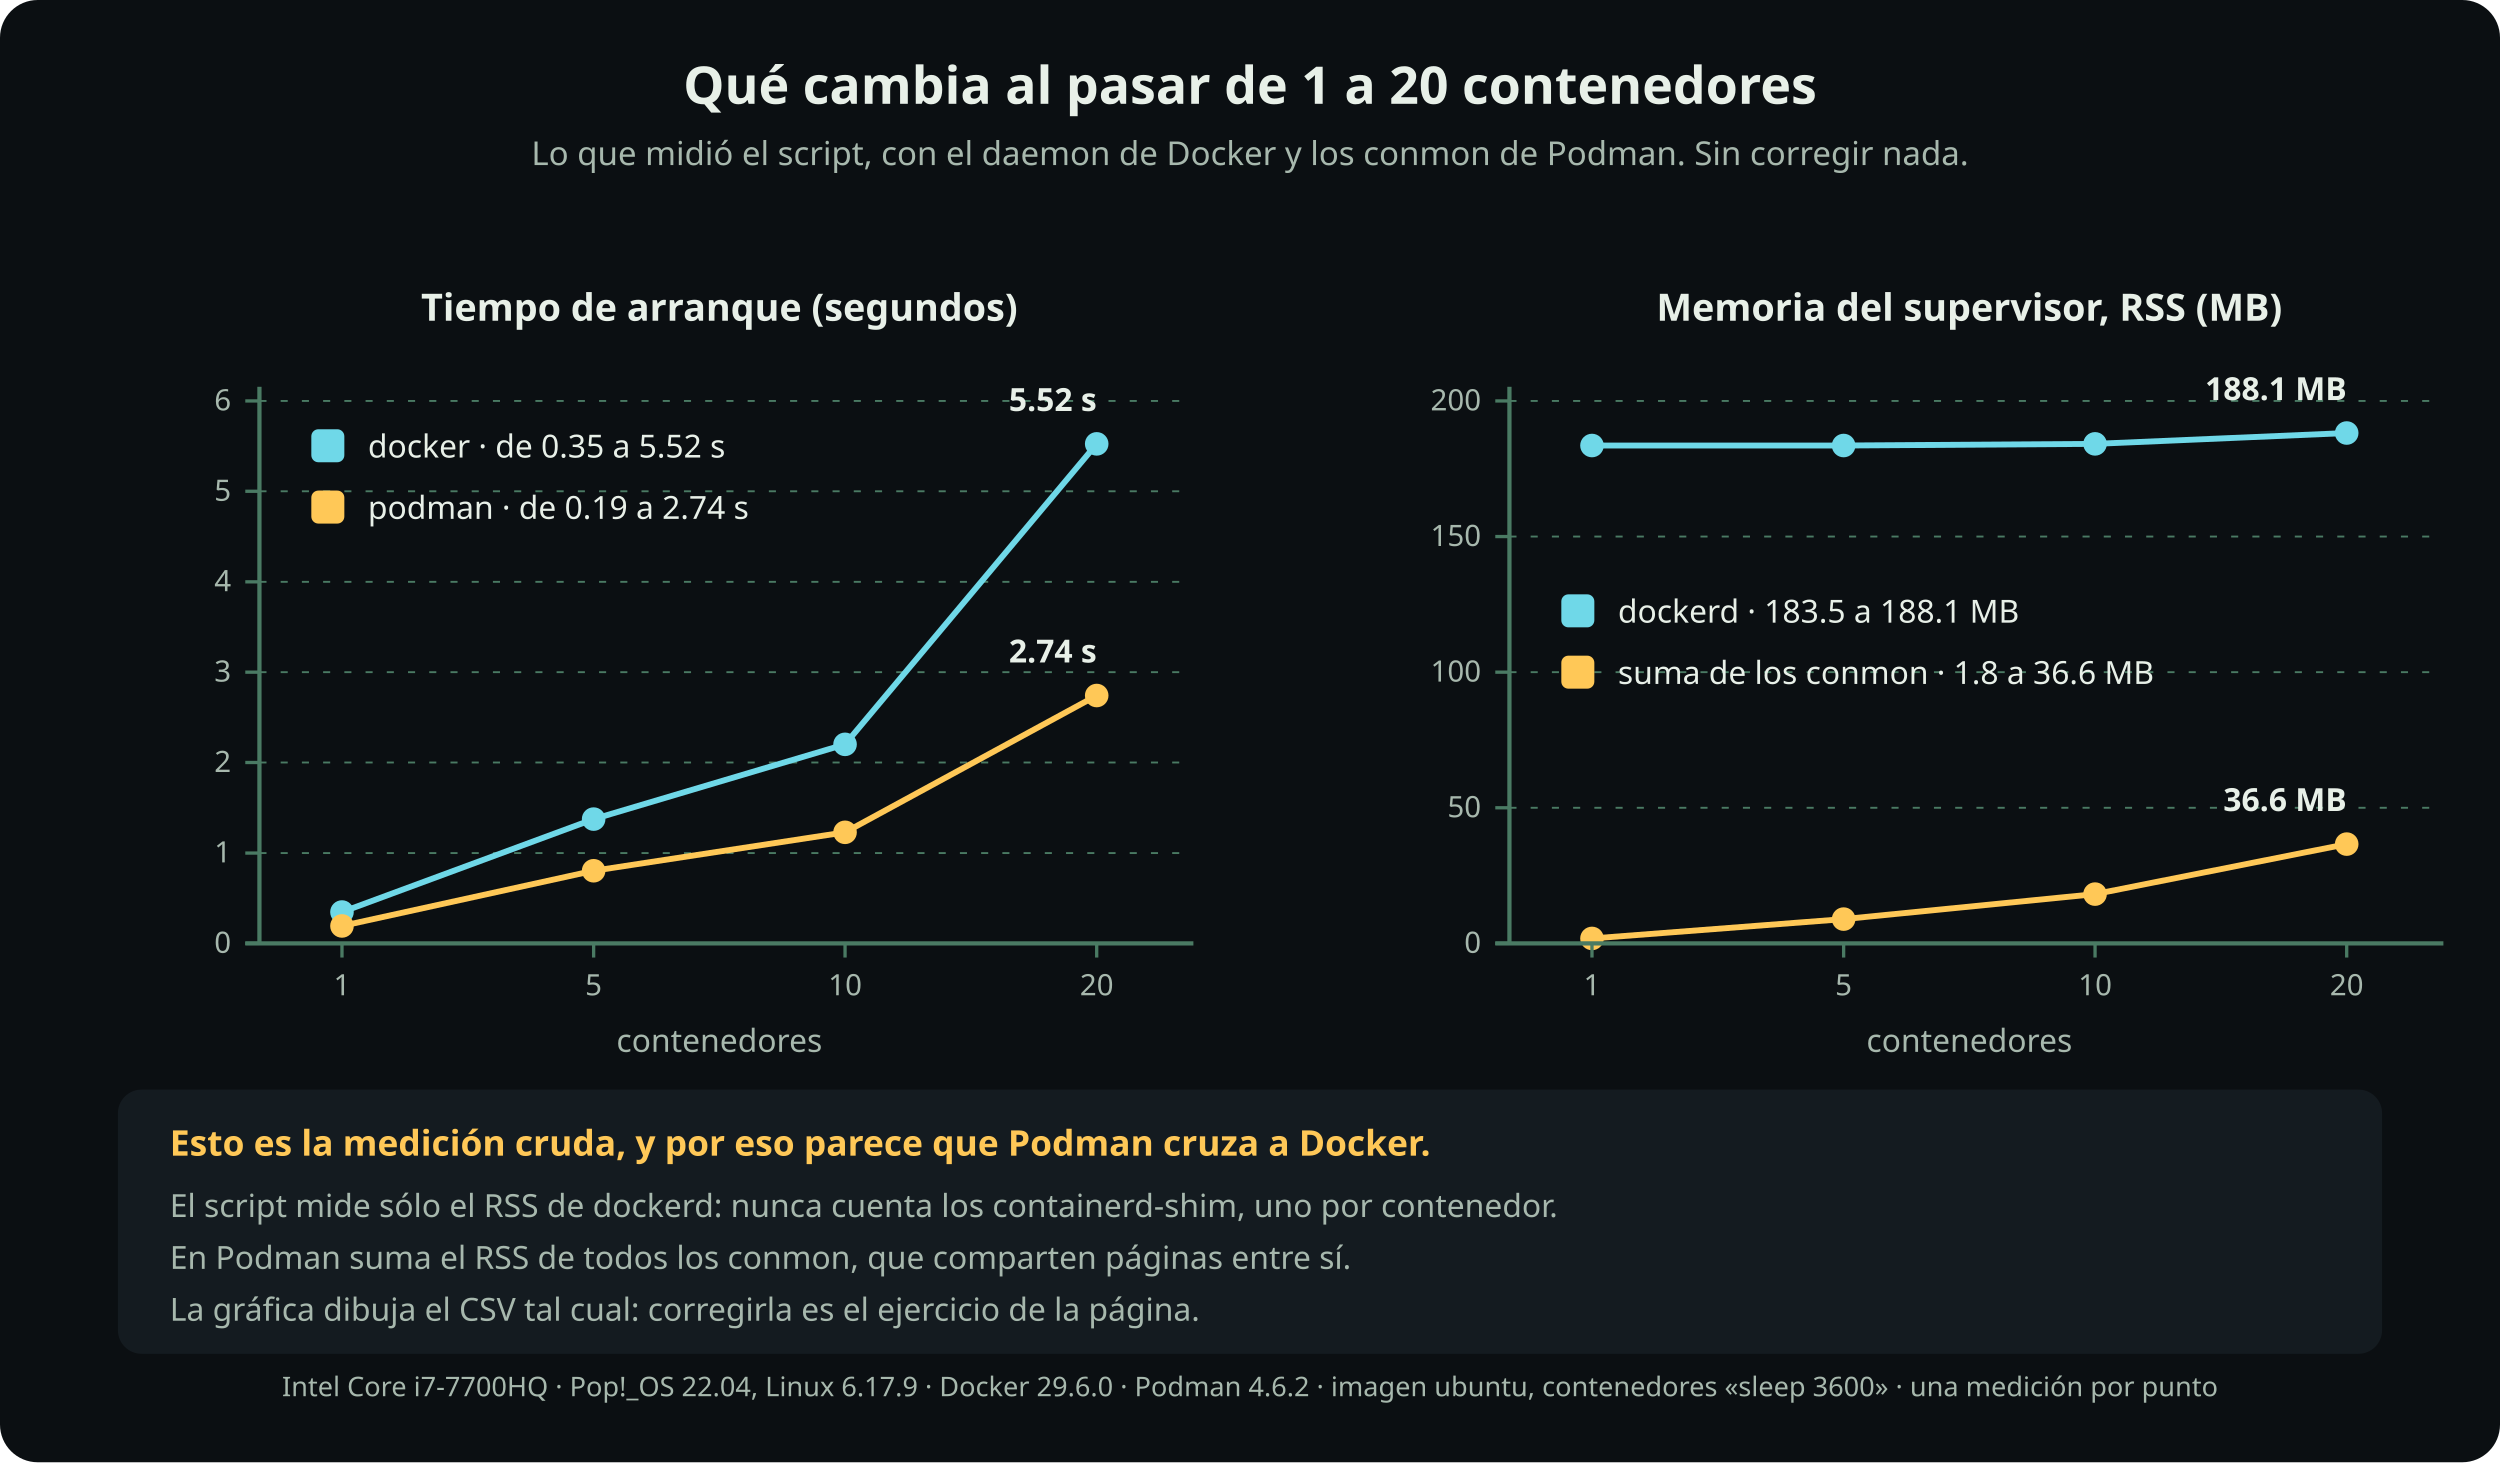
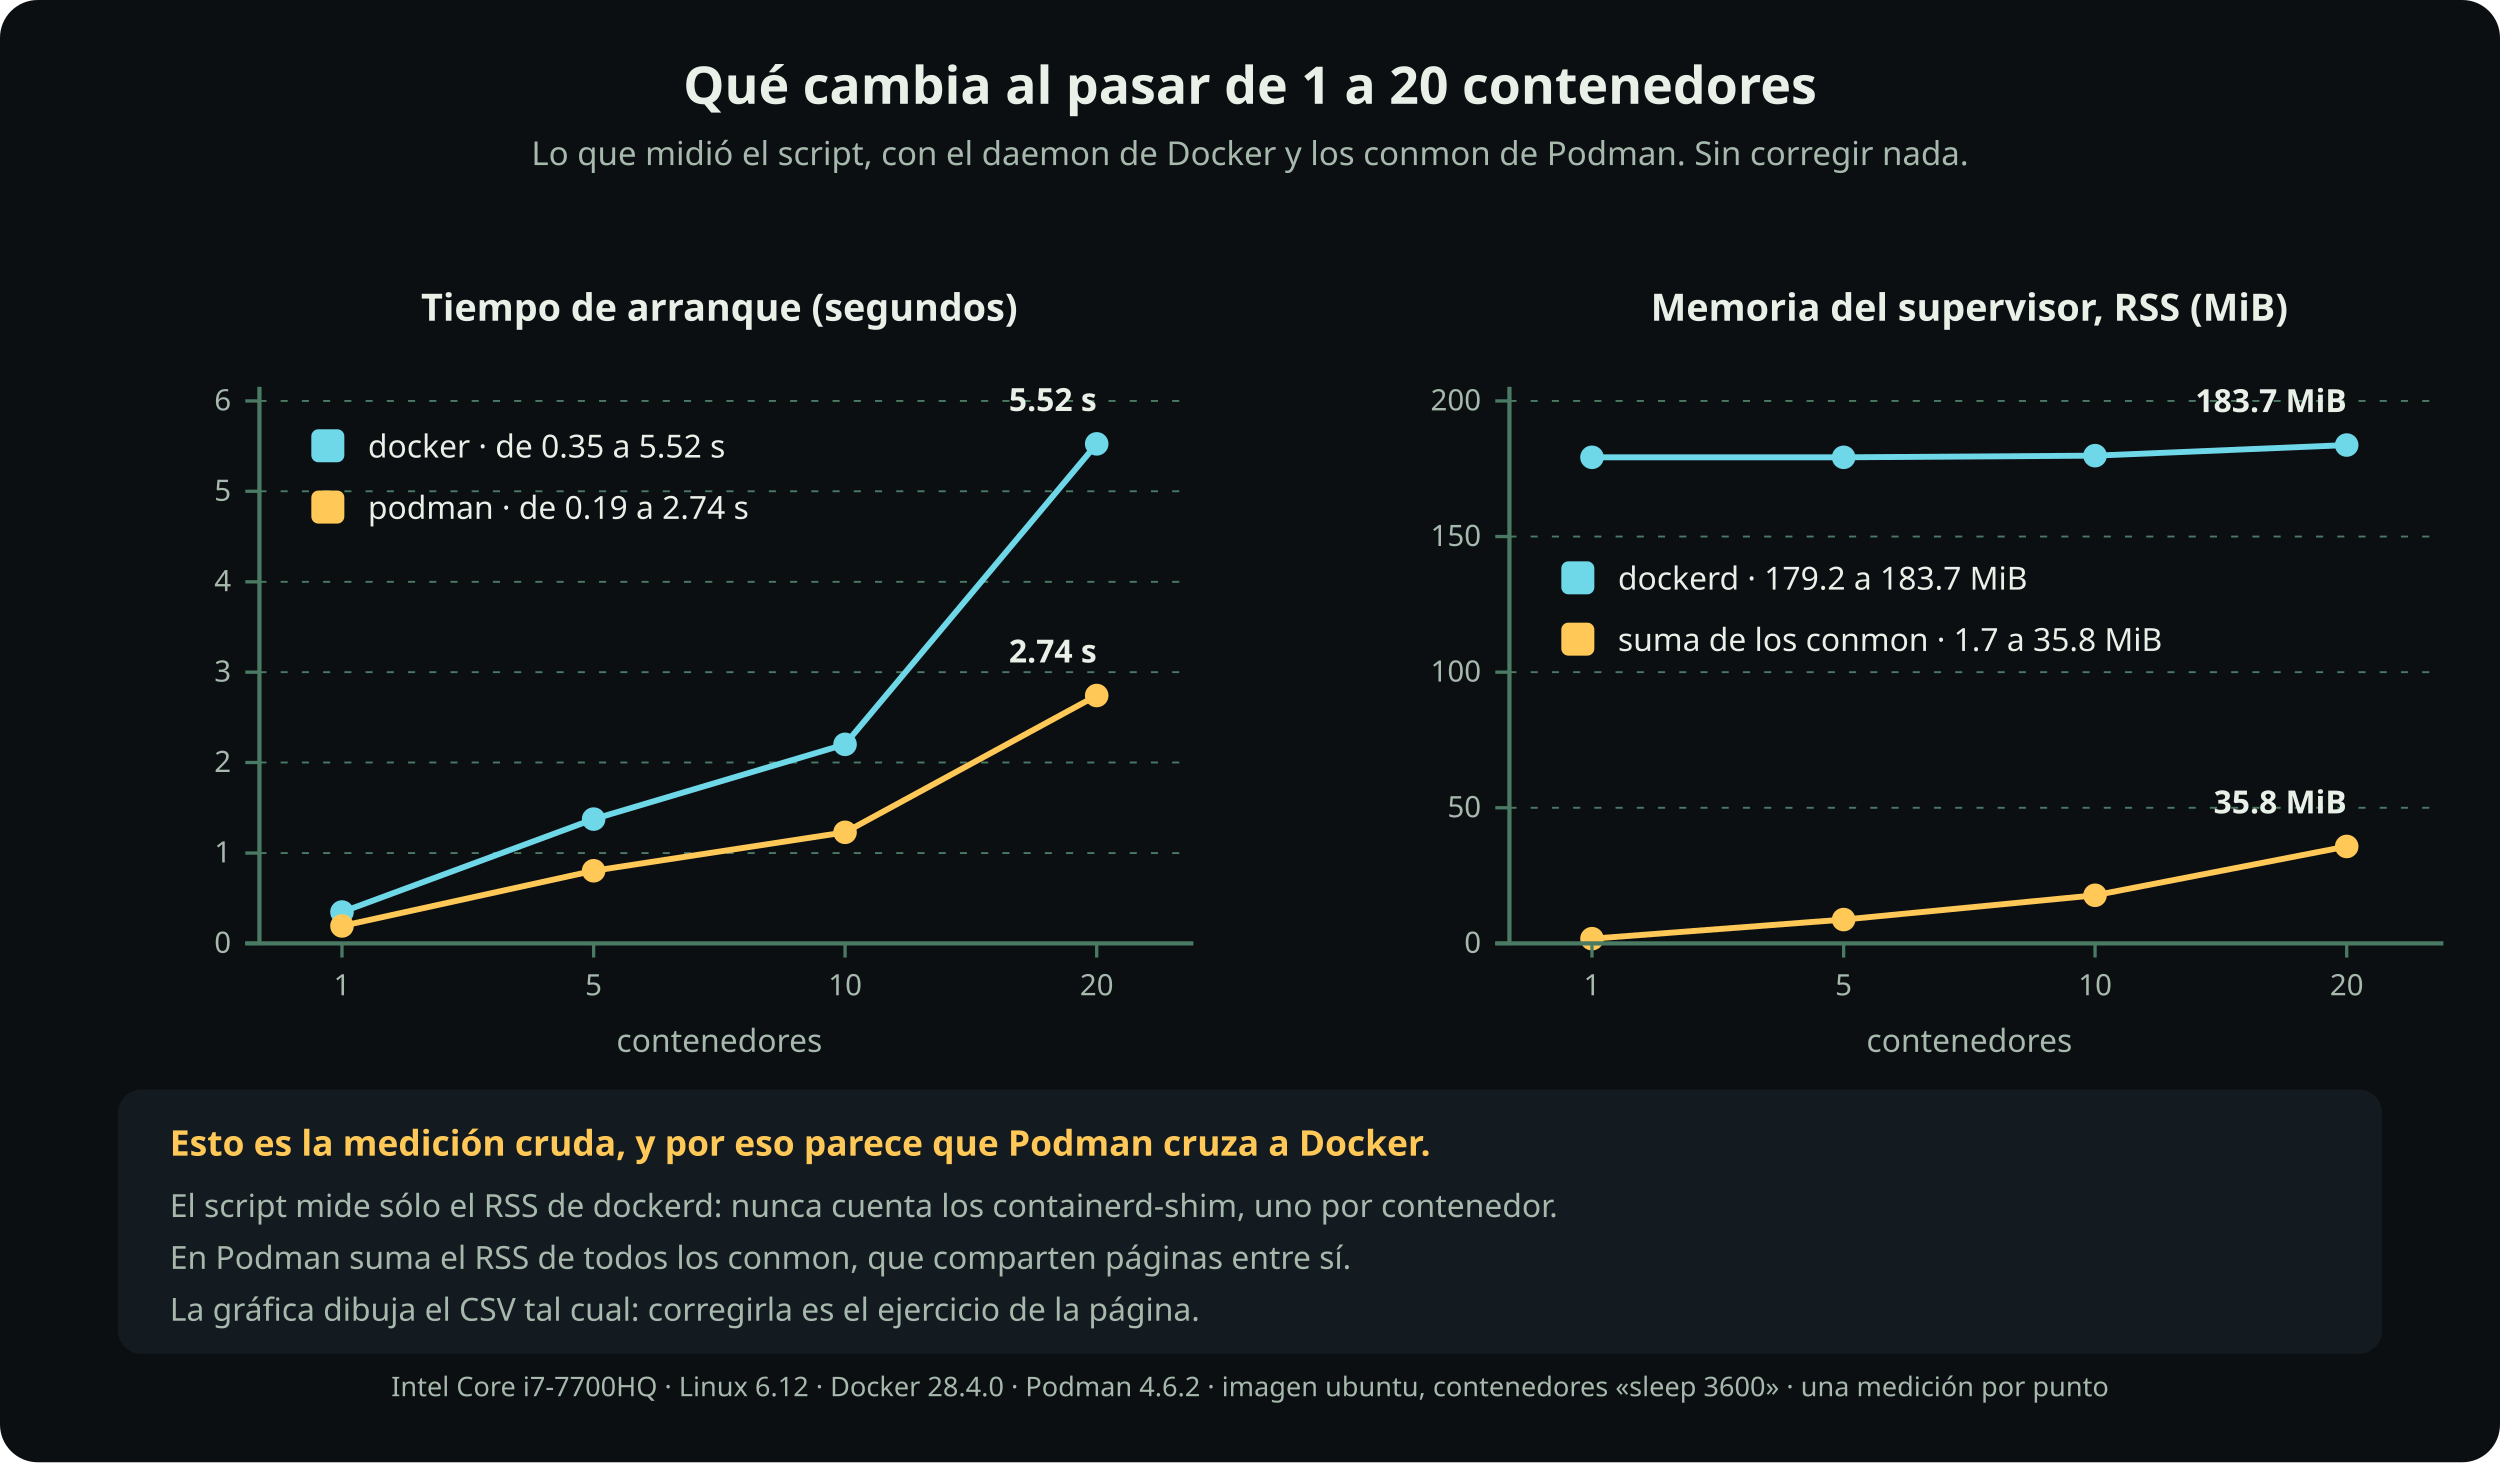
- <svg xmlns="http://www.w3.org/2000/svg" width="1060" height="620" viewBox="0 0 1060 620" role="img" aria-label="Dos paneles con el mismo eje de 1, 5, 10 y 20 contenedores: a la izquierda el tiempo de arranque, que sube de 0.35 a 5.52 segundos en Docker y de 0.19 a 2.74 en Podman; a la derecha la memoria del supervisor tal como la midio el script, con el RSS de dockerd plano en 184 megabytes y la suma de los conmon de Podman subiendo de 1.8 a 36.6 megabytes">
+ <svg xmlns="http://www.w3.org/2000/svg" width="1060" height="620" viewBox="0 0 1060 620" role="img" aria-label="Dos paneles con el mismo eje de 1, 5, 10 y 20 contenedores: a la izquierda el tiempo de arranque, que sube de 0.35 a 5.52 segundos en Docker y de 0.19 a 2.74 en Podman; a la derecha la memoria del supervisor tal como la midio el script, con el RSS de dockerd plano en 179 mebibytes y la suma de los conmon de Podman subiendo de 1.7 a 35.8 mebibytes">
  <rect x="0" y="0" width="1060" height="620" rx="16" fill="#0b0f12" />
  <defs>
    <marker id="f4a7a63" viewBox="0 0 10 10" refX="9" refY="5" markerWidth="6" markerHeight="6" orient="auto-start-reverse">
      <path d="M 0 0 L 10 5 L 0 10 z" fill="#4a7a63" />
    </marker>
    <marker id="f7ef29d" viewBox="0 0 10 10" refX="9" refY="5" markerWidth="6" markerHeight="6" orient="auto-start-reverse">
      <path d="M 0 0 L 10 5 L 0 10 z" fill="#7ef29d" />
    </marker>
    <marker id="fffc857" viewBox="0 0 10 10" refX="9" refY="5" markerWidth="6" markerHeight="6" orient="auto-start-reverse">
      <path d="M 0 0 L 10 5 L 0 10 z" fill="#ffc857" />
    </marker>
    <marker id="f6fd8e8" viewBox="0 0 10 10" refX="9" refY="5" markerWidth="6" markerHeight="6" orient="auto-start-reverse">
      <path d="M 0 0 L 10 5 L 0 10 z" fill="#6fd8e8" />
    </marker>
    <marker id="fc9a7ff" viewBox="0 0 10 10" refX="9" refY="5" markerWidth="6" markerHeight="6" orient="auto-start-reverse">
      <path d="M 0 0 L 10 5 L 0 10 z" fill="#c9a7ff" />
    </marker>
    <marker id="fff8a7a" viewBox="0 0 10 10" refX="9" refY="5" markerWidth="6" markerHeight="6" orient="auto-start-reverse">
      <path d="M 0 0 L 10 5 L 0 10 z" fill="#ff8a7a" />
    </marker>
    <marker id="fa7b8ad" viewBox="0 0 10 10" refX="9" refY="5" markerWidth="6" markerHeight="6" orient="auto-start-reverse">
      <path d="M 0 0 L 10 5 L 0 10 z" fill="#a7b8ad" />
    </marker>
    <marker id="fe8f0e8" viewBox="0 0 10 10" refX="9" refY="5" markerWidth="6" markerHeight="6" orient="auto-start-reverse">
      <path d="M 0 0 L 10 5 L 0 10 z" fill="#e8f0e8" />
    </marker>
  </defs>
  <text x="530.0" y="44" fill="#e8f0e8" font-family="system-ui, sans-serif" font-size="22" font-weight="600" text-anchor="middle">Qué cambia al pasar de 1 a 20 contenedores</text>
  <text x="530.0" y="70" fill="#a7b8ad" font-family="system-ui, sans-serif" font-size="14" font-weight="normal" text-anchor="middle">Lo que midió el script, con el daemon de Docker y los conmon de Podman. Sin corregir nada.</text>
  <text x="305.0" y="136" fill="#e8f0e8" font-family="system-ui, sans-serif" font-size="16" font-weight="600" text-anchor="middle">Tiempo de arranque (segundos)</text>
  <line x1="110.0" y1="164.0" x2="110.0" y2="400.0" stroke="#4a7a63" stroke-width="1.8" />
  <line x1="104.0" y1="400.0" x2="110.0" y2="400.0" stroke="#4a7a63" stroke-width="1.4" />
  <text x="98" y="404.0" fill="#a7b8ad" font-family="system-ui, sans-serif" font-size="12.5" font-weight="normal" text-anchor="end">0</text>
  <line x1="104.0" y1="361.7" x2="110.0" y2="361.7" stroke="#4a7a63" stroke-width="1.4" />
  <text x="98" y="365.667" fill="#a7b8ad" font-family="system-ui, sans-serif" font-size="12.5" font-weight="normal" text-anchor="end">1</text>
  <line x1="110.0" y1="361.7" x2="506.0" y2="361.7" stroke="#4a7a63" stroke-width="0.8" stroke-dasharray="3 6" />
  <line x1="104.0" y1="323.3" x2="110.0" y2="323.3" stroke="#4a7a63" stroke-width="1.4" />
  <text x="98" y="327.333" fill="#a7b8ad" font-family="system-ui, sans-serif" font-size="12.5" font-weight="normal" text-anchor="end">2</text>
  <line x1="110.0" y1="323.3" x2="506.0" y2="323.3" stroke="#4a7a63" stroke-width="0.8" stroke-dasharray="3 6" />
  <line x1="104.0" y1="285.0" x2="110.0" y2="285.0" stroke="#4a7a63" stroke-width="1.4" />
  <text x="98" y="289.0" fill="#a7b8ad" font-family="system-ui, sans-serif" font-size="12.5" font-weight="normal" text-anchor="end">3</text>
  <line x1="110.0" y1="285.0" x2="506.0" y2="285.0" stroke="#4a7a63" stroke-width="0.8" stroke-dasharray="3 6" />
  <line x1="104.0" y1="246.7" x2="110.0" y2="246.7" stroke="#4a7a63" stroke-width="1.4" />
  <text x="98" y="250.667" fill="#a7b8ad" font-family="system-ui, sans-serif" font-size="12.5" font-weight="normal" text-anchor="end">4</text>
  <line x1="110.0" y1="246.7" x2="506.0" y2="246.7" stroke="#4a7a63" stroke-width="0.8" stroke-dasharray="3 6" />
  <line x1="104.0" y1="208.3" x2="110.0" y2="208.3" stroke="#4a7a63" stroke-width="1.4" />
  <text x="98" y="212.333" fill="#a7b8ad" font-family="system-ui, sans-serif" font-size="12.5" font-weight="normal" text-anchor="end">5</text>
  <line x1="110.0" y1="208.3" x2="506.0" y2="208.3" stroke="#4a7a63" stroke-width="0.8" stroke-dasharray="3 6" />
  <line x1="104.0" y1="170.0" x2="110.0" y2="170.0" stroke="#4a7a63" stroke-width="1.4" />
  <text x="98" y="174.0" fill="#a7b8ad" font-family="system-ui, sans-serif" font-size="12.5" font-weight="normal" text-anchor="end">6</text>
  <line x1="110.0" y1="170.0" x2="506.0" y2="170.0" stroke="#4a7a63" stroke-width="0.8" stroke-dasharray="3 6" />
  <polyline points="145.0,386.7 251.7,347.3 358.3,315.6 465.0,188.2" fill="none" stroke="#6fd8e8" stroke-width="2.5" stroke-linejoin="round" />
  <circle cx="145.0" cy="386.7" r="5" fill="#6fd8e8" />
  <circle cx="251.7" cy="347.3" r="5" fill="#6fd8e8" />
  <circle cx="358.3" cy="315.6" r="5" fill="#6fd8e8" />
  <circle cx="465.0" cy="188.2" r="5" fill="#6fd8e8" />
  <polyline points="145.0,392.6 251.7,369.2 358.3,352.9 465.0,294.9" fill="none" stroke="#ffc857" stroke-width="2.5" stroke-linejoin="round" />
  <circle cx="145.0" cy="392.6" r="5" fill="#ffc857" />
  <circle cx="251.7" cy="369.2" r="5" fill="#ffc857" />
  <circle cx="358.3" cy="352.9" r="5" fill="#ffc857" />
  <circle cx="465.0" cy="294.9" r="5" fill="#ffc857" />
  <rect x="132.0" y="182.0" width="14.0" height="14.0" rx="3" fill="#6fd8e8" />
  <text x="156" y="194" fill="#e8f0e8" font-family="system-ui, sans-serif" font-size="13.5" font-weight="normal" text-anchor="start">docker · de 0.35 a 5.52 s</text>
  <rect x="132.0" y="208.0" width="14.0" height="14.0" rx="3" fill="#ffc857" />
  <text x="156" y="220" fill="#e8f0e8" font-family="system-ui, sans-serif" font-size="13.5" font-weight="normal" text-anchor="start">podman · de 0.19 a 2.74 s</text>
  <text x="465" y="174.247" fill="#e8f0e8" font-family="system-ui, sans-serif" font-size="13.5" font-weight="600" text-anchor="end">5.52 s</text>
  <text x="465" y="280.89" fill="#e8f0e8" font-family="system-ui, sans-serif" font-size="13.5" font-weight="600" text-anchor="end">2.74 s</text>
  <line x1="104.0" y1="400.0" x2="506.0" y2="400.0" stroke="#4a7a63" stroke-width="1.8" />
  <line x1="145.0" y1="400.0" x2="145.0" y2="406.0" stroke="#4a7a63" stroke-width="1.4" />
  <text x="145.0" y="422" fill="#a7b8ad" font-family="system-ui, sans-serif" font-size="12.5" font-weight="normal" text-anchor="middle">1</text>
  <line x1="251.7" y1="400.0" x2="251.7" y2="406.0" stroke="#4a7a63" stroke-width="1.4" />
  <text x="251.667" y="422" fill="#a7b8ad" font-family="system-ui, sans-serif" font-size="12.5" font-weight="normal" text-anchor="middle">5</text>
  <line x1="358.3" y1="400.0" x2="358.3" y2="406.0" stroke="#4a7a63" stroke-width="1.4" />
  <text x="358.333" y="422" fill="#a7b8ad" font-family="system-ui, sans-serif" font-size="12.5" font-weight="normal" text-anchor="middle">10</text>
  <line x1="465.0" y1="400.0" x2="465.0" y2="406.0" stroke="#4a7a63" stroke-width="1.4" />
  <text x="465.0" y="422" fill="#a7b8ad" font-family="system-ui, sans-serif" font-size="12.5" font-weight="normal" text-anchor="middle">20</text>
  <text x="305.0" y="446" fill="#a7b8ad" font-family="system-ui, sans-serif" font-size="13.5" font-weight="normal" text-anchor="middle">contenedores</text>
-   <text x="835.0" y="136" fill="#e8f0e8" font-family="system-ui, sans-serif" font-size="16" font-weight="600" text-anchor="middle">Memoria del supervisor, RSS (MB)</text>
+   <text x="835.0" y="136" fill="#e8f0e8" font-family="system-ui, sans-serif" font-size="16" font-weight="600" text-anchor="middle">Memoria del supervisor, RSS (MiB)</text>
  <line x1="640.0" y1="164.0" x2="640.0" y2="400.0" stroke="#4a7a63" stroke-width="1.8" />
  <line x1="634.0" y1="400.0" x2="640.0" y2="400.0" stroke="#4a7a63" stroke-width="1.4" />
  <text x="628" y="404.0" fill="#a7b8ad" font-family="system-ui, sans-serif" font-size="12.5" font-weight="normal" text-anchor="end">0</text>
  <line x1="634.0" y1="342.5" x2="640.0" y2="342.5" stroke="#4a7a63" stroke-width="1.4" />
  <text x="628" y="346.5" fill="#a7b8ad" font-family="system-ui, sans-serif" font-size="12.5" font-weight="normal" text-anchor="end">50</text>
  <line x1="640.0" y1="342.5" x2="1036.0" y2="342.5" stroke="#4a7a63" stroke-width="0.8" stroke-dasharray="3 6" />
  <line x1="634.0" y1="285.0" x2="640.0" y2="285.0" stroke="#4a7a63" stroke-width="1.4" />
  <text x="628" y="289.0" fill="#a7b8ad" font-family="system-ui, sans-serif" font-size="12.5" font-weight="normal" text-anchor="end">100</text>
  <line x1="640.0" y1="285.0" x2="1036.0" y2="285.0" stroke="#4a7a63" stroke-width="0.8" stroke-dasharray="3 6" />
  <line x1="634.0" y1="227.5" x2="640.0" y2="227.5" stroke="#4a7a63" stroke-width="1.4" />
  <text x="628" y="231.5" fill="#a7b8ad" font-family="system-ui, sans-serif" font-size="12.5" font-weight="normal" text-anchor="end">150</text>
  <line x1="640.0" y1="227.5" x2="1036.0" y2="227.5" stroke="#4a7a63" stroke-width="0.8" stroke-dasharray="3 6" />
  <line x1="634.0" y1="170.0" x2="640.0" y2="170.0" stroke="#4a7a63" stroke-width="1.4" />
  <text x="628" y="174.0" fill="#a7b8ad" font-family="system-ui, sans-serif" font-size="12.5" font-weight="normal" text-anchor="end">200</text>
  <line x1="640.0" y1="170.0" x2="1036.0" y2="170.0" stroke="#4a7a63" stroke-width="0.8" stroke-dasharray="3 6" />
-   <polyline points="675.0,188.9 781.7,188.9 888.3,188.2 995.0,183.6" fill="none" stroke="#6fd8e8" stroke-width="2.5" stroke-linejoin="round" />
-   <circle cx="675.0" cy="188.9" r="5" fill="#6fd8e8" />
-   <circle cx="781.7" cy="188.9" r="5" fill="#6fd8e8" />
-   <circle cx="888.3" cy="188.2" r="5" fill="#6fd8e8" />
-   <circle cx="995.0" cy="183.6" r="5" fill="#6fd8e8" />
-   <polyline points="675.0,397.9 781.7,389.7 888.3,379.1 995.0,357.9" fill="none" stroke="#ffc857" stroke-width="2.5" stroke-linejoin="round" />
-   <circle cx="675.0" cy="397.9" r="5" fill="#ffc857" />
-   <circle cx="781.7" cy="389.7" r="5" fill="#ffc857" />
-   <circle cx="888.3" cy="379.1" r="5" fill="#ffc857" />
-   <circle cx="995.0" cy="357.9" r="5" fill="#ffc857" />
-   <rect x="662.0" y="252.0" width="14.0" height="14.0" rx="3" fill="#6fd8e8" />
-   <text x="686" y="264" fill="#e8f0e8" font-family="system-ui, sans-serif" font-size="13.5" font-weight="normal" text-anchor="start">dockerd · 183.5 a 188.1 MB</text>
-   <rect x="662.0" y="278.0" width="14.0" height="14.0" rx="3" fill="#ffc857" />
-   <text x="686" y="290" fill="#e8f0e8" font-family="system-ui, sans-serif" font-size="13.5" font-weight="normal" text-anchor="start">suma de los conmon · 1.8 a 36.6 MB</text>
-   <text x="995" y="169.63" fill="#e8f0e8" font-family="system-ui, sans-serif" font-size="13.5" font-weight="600" text-anchor="end">188.1 MB</text>
-   <text x="995" y="343.878" fill="#e8f0e8" font-family="system-ui, sans-serif" font-size="13.5" font-weight="600" text-anchor="end">36.6 MB</text>
+   <polyline points="675.0,193.9 781.7,193.9 888.3,193.2 995.0,188.7" fill="none" stroke="#6fd8e8" stroke-width="2.5" stroke-linejoin="round" />
+   <circle cx="675.0" cy="193.9" r="5" fill="#6fd8e8" />
+   <circle cx="781.7" cy="193.9" r="5" fill="#6fd8e8" />
+   <circle cx="888.3" cy="193.2" r="5" fill="#6fd8e8" />
+   <circle cx="995.0" cy="188.7" r="5" fill="#6fd8e8" />
+   <polyline points="675.0,398.0 781.7,389.9 888.3,379.6 995.0,358.9" fill="none" stroke="#ffc857" stroke-width="2.5" stroke-linejoin="round" />
+   <circle cx="675.0" cy="398.0" r="5" fill="#ffc857" />
+   <circle cx="781.7" cy="389.9" r="5" fill="#ffc857" />
+   <circle cx="888.3" cy="379.6" r="5" fill="#ffc857" />
+   <circle cx="995.0" cy="358.9" r="5" fill="#ffc857" />
+   <rect x="662.0" y="238.0" width="14.0" height="14.0" rx="3" fill="#6fd8e8" />
+   <text x="686" y="250" fill="#e8f0e8" font-family="system-ui, sans-serif" font-size="13.5" font-weight="normal" text-anchor="start">dockerd · 179.2 a 183.7 MiB</text>
+   <rect x="662.0" y="264.0" width="14.0" height="14.0" rx="3" fill="#ffc857" />
+   <text x="686" y="276" fill="#e8f0e8" font-family="system-ui, sans-serif" font-size="13.5" font-weight="normal" text-anchor="start">suma de los conmon · 1.7 a 35.8 MiB</text>
+   <text x="995" y="174.701" fill="#e8f0e8" font-family="system-ui, sans-serif" font-size="13.5" font-weight="600" text-anchor="end">183.7 MiB</text>
+   <text x="995" y="344.865" fill="#e8f0e8" font-family="system-ui, sans-serif" font-size="13.5" font-weight="600" text-anchor="end">35.8 MiB</text>
  <line x1="634.0" y1="400.0" x2="1036.0" y2="400.0" stroke="#4a7a63" stroke-width="1.8" />
  <line x1="675.0" y1="400.0" x2="675.0" y2="406.0" stroke="#4a7a63" stroke-width="1.4" />
  <text x="675.0" y="422" fill="#a7b8ad" font-family="system-ui, sans-serif" font-size="12.5" font-weight="normal" text-anchor="middle">1</text>
  <line x1="781.7" y1="400.0" x2="781.7" y2="406.0" stroke="#4a7a63" stroke-width="1.4" />
  <text x="781.667" y="422" fill="#a7b8ad" font-family="system-ui, sans-serif" font-size="12.5" font-weight="normal" text-anchor="middle">5</text>
  <line x1="888.3" y1="400.0" x2="888.3" y2="406.0" stroke="#4a7a63" stroke-width="1.4" />
  <text x="888.333" y="422" fill="#a7b8ad" font-family="system-ui, sans-serif" font-size="12.5" font-weight="normal" text-anchor="middle">10</text>
  <line x1="995.0" y1="400.0" x2="995.0" y2="406.0" stroke="#4a7a63" stroke-width="1.4" />
  <text x="995.0" y="422" fill="#a7b8ad" font-family="system-ui, sans-serif" font-size="12.5" font-weight="normal" text-anchor="middle">20</text>
  <text x="835.0" y="446" fill="#a7b8ad" font-family="system-ui, sans-serif" font-size="13.5" font-weight="normal" text-anchor="middle">contenedores</text>
  <rect x="50.0" y="462.0" width="960.0" height="112.0" rx="10" fill="#141b20" />
  <text x="72" y="490" fill="#ffc857" font-family="system-ui, sans-serif" font-size="15" font-weight="600" text-anchor="start">Esto es la medición cruda, y por eso parece que Podman cruza a Docker.</text>
  <text x="72" y="516" fill="#a7b8ad" font-family="system-ui, sans-serif" font-size="13.5" font-weight="normal" text-anchor="start">El script mide sólo el RSS de dockerd: nunca cuenta los containerd-shim, uno por contenedor.</text>
  <text x="72" y="538" fill="#a7b8ad" font-family="system-ui, sans-serif" font-size="13.5" font-weight="normal" text-anchor="start">En Podman suma el RSS de todos los conmon, que comparten páginas entre sí.</text>
  <text x="72" y="560" fill="#a7b8ad" font-family="system-ui, sans-serif" font-size="13.5" font-weight="normal" text-anchor="start">La gráfica dibuja el CSV tal cual: corregirla es el ejercicio de la página.</text>
-   <text x="530.0" y="592" fill="#a7b8ad" font-family="system-ui, sans-serif" font-size="11.5" font-weight="normal" text-anchor="middle">Intel Core i7-7700HQ · Pop!_OS 22.04, Linux 6.17.9 · Docker 29.6.0 · Podman 4.6.2 · imagen ubuntu, contenedores «sleep 3600» · una medición por punto</text>
+   <text x="530.0" y="592" fill="#a7b8ad" font-family="system-ui, sans-serif" font-size="11.5" font-weight="normal" text-anchor="middle">Intel Core i7-7700HQ · Linux 6.12 · Docker 28.4.0 · Podman 4.6.2 · imagen ubuntu, contenedores «sleep 3600» · una medición por punto</text>
</svg>
